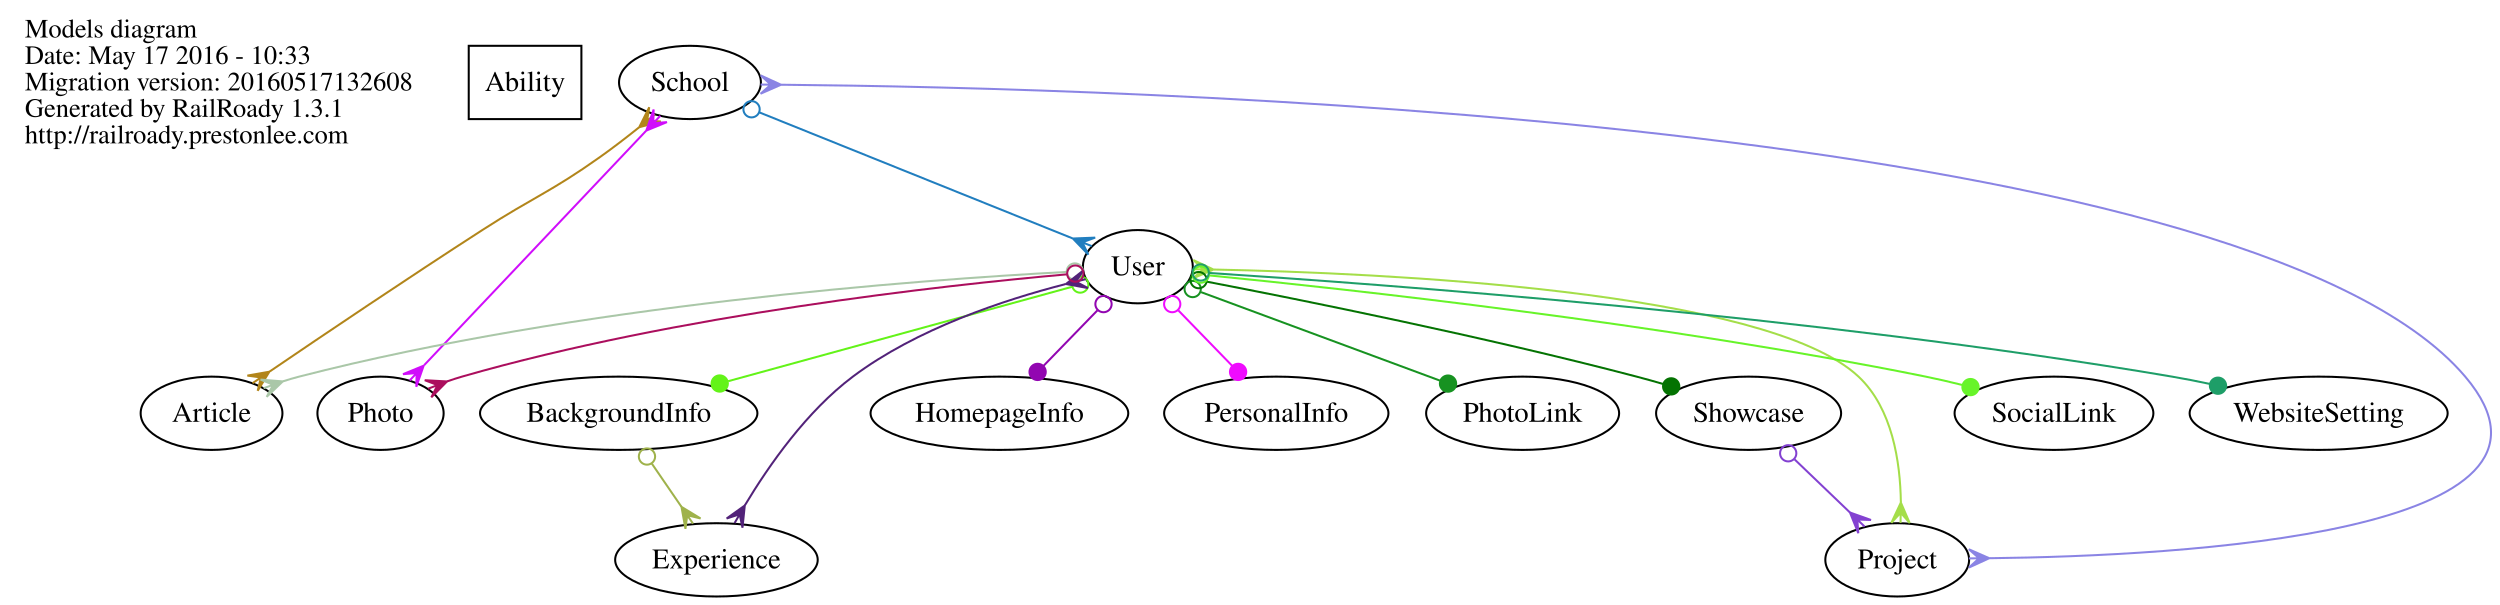
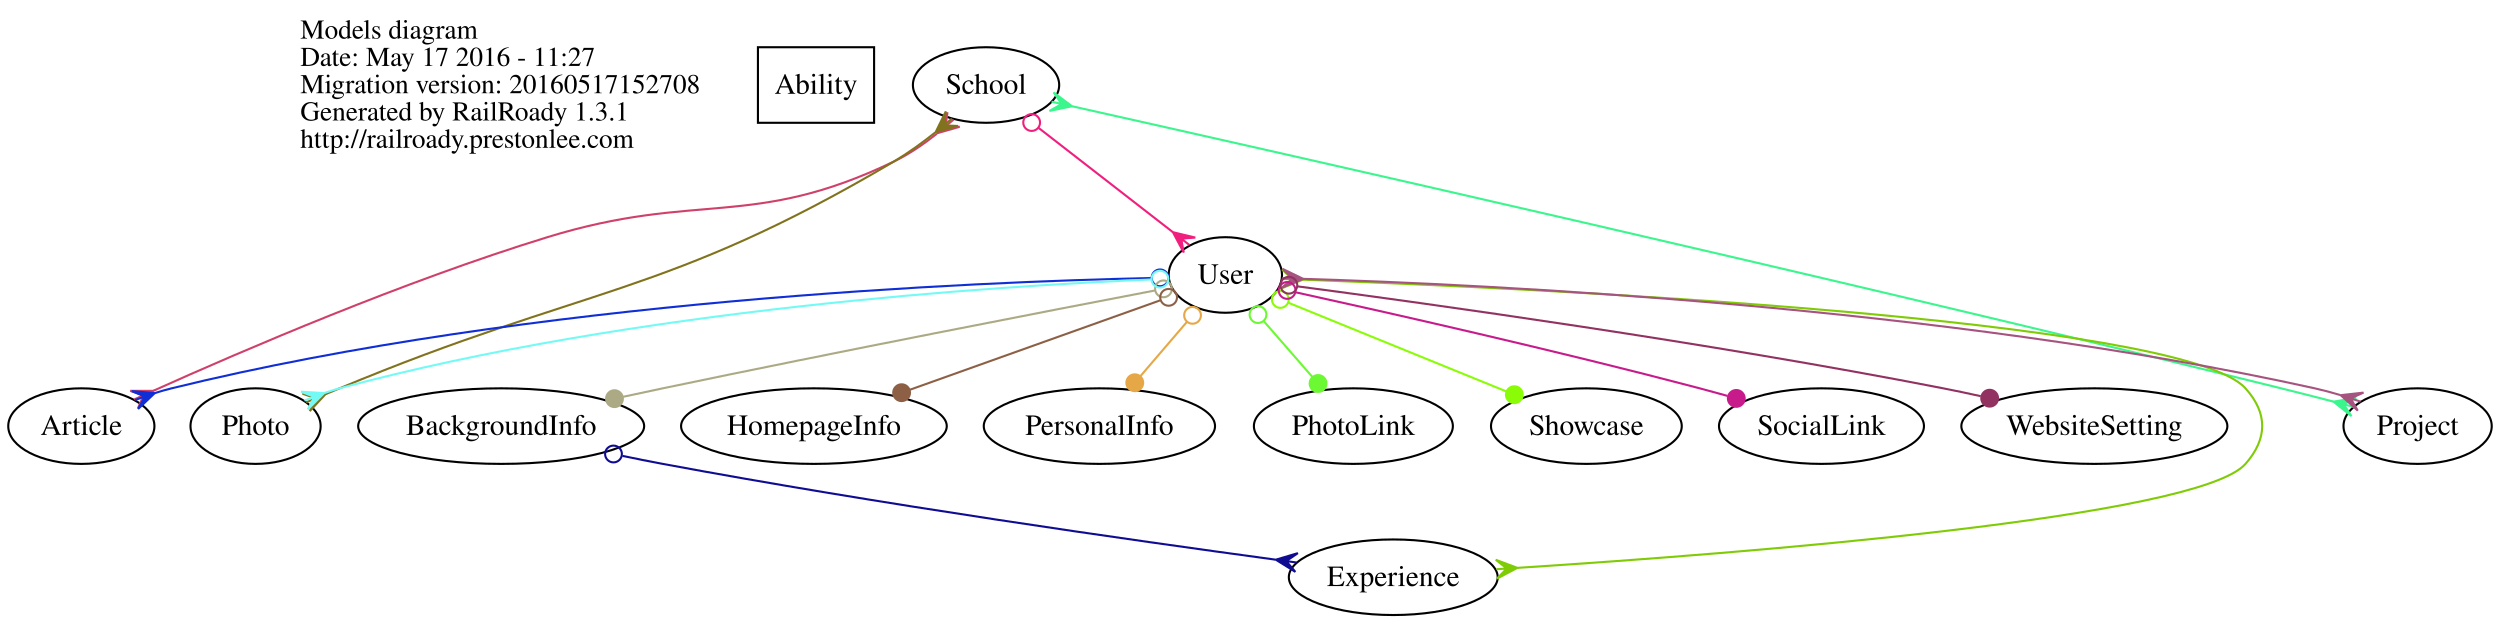
- <svg xmlns="http://www.w3.org/2000/svg" width="1228pt" height="297pt" viewBox="0.00 0.00 1227.55 297.00">
+ <svg xmlns="http://www.w3.org/2000/svg" width="1191pt" height="297pt" viewBox="0.00 0.00 1190.82 297.00">
  <g id="graph0" class="graph" transform="scale(1 1) rotate(0) translate(4 293)">
-     <polygon fill="none" stroke="none" points="-4,4 -4,-293 1223.55,-293 1223.55,4 -4,4" />
+     <polygon fill="none" stroke="none" points="-4,4 -4,-293 1186.82,-293 1186.82,4 -4,4" />
    <g id="node1" class="node">
-       <text text-anchor="start" x="8" y="-274.6" font-family="Times,serif" font-size="13.00">Models diagram</text>
-       <text text-anchor="start" x="8" y="-261.6" font-family="Times,serif" font-size="13.00">Date: May 17 2016 - 10:33</text>
-       <text text-anchor="start" x="8" y="-248.6" font-family="Times,serif" font-size="13.00">Migration version: 20160517132608</text>
-       <text text-anchor="start" x="8" y="-235.6" font-family="Times,serif" font-size="13.00">Generated by RailRoady 1.3.1</text>
-       <text text-anchor="start" x="8" y="-222.6" font-family="Times,serif" font-size="13.00">http://railroady.prestonlee.com</text>
+       <text text-anchor="start" x="138.972" y="-274.6" font-family="Times,serif" font-size="13.00">Models diagram</text>
+       <text text-anchor="start" x="138.972" y="-261.6" font-family="Times,serif" font-size="13.00">Date: May 17 2016 - 11:27</text>
+       <text text-anchor="start" x="138.972" y="-248.6" font-family="Times,serif" font-size="13.00">Migration version: 20160517152708</text>
+       <text text-anchor="start" x="138.972" y="-235.6" font-family="Times,serif" font-size="13.00">Generated by RailRoady 1.3.1</text>
+       <text text-anchor="start" x="138.972" y="-222.6" font-family="Times,serif" font-size="13.00">http://railroady.prestonlee.com</text>
    </g>
    <g id="node2" class="node">
-       <polygon fill="none" stroke="black" points="281.358,-270.5 226.018,-270.5 226.018,-234.5 281.358,-234.5 281.358,-270.5" />
-       <text text-anchor="middle" x="253.688" y="-248.3" font-family="Times,serif" font-size="14.00">Ability</text>
+       <polygon fill="none" stroke="black" points="412.329,-270.5 356.99,-270.5 356.99,-234.5 412.329,-234.5 412.329,-270.5" />
+       <text text-anchor="middle" x="384.66" y="-248.3" font-family="Times,serif" font-size="14.00">Ability</text>
    </g>
    <g id="node3" class="node">
-       <ellipse fill="none" stroke="black" cx="99.688" cy="-90" rx="34.82" ry="18" />
-       <text text-anchor="middle" x="99.688" y="-85.8" font-family="Times,serif" font-size="14.00">Article</text>
+       <ellipse fill="none" stroke="black" cx="34.66" cy="-90" rx="34.82" ry="18" />
+       <text text-anchor="middle" x="34.66" y="-85.8" font-family="Times,serif" font-size="14.00">Article</text>
    </g>
    <g id="node4" class="node">
-       <ellipse fill="none" stroke="black" cx="299.688" cy="-90" rx="68.129" ry="18" />
-       <text text-anchor="middle" x="299.688" y="-85.8" font-family="Times,serif" font-size="14.00">BackgroundInfo</text>
+       <ellipse fill="none" stroke="black" cx="234.66" cy="-90" rx="68.129" ry="18" />
+       <text text-anchor="middle" x="234.66" y="-85.8" font-family="Times,serif" font-size="14.00">BackgroundInfo</text>
    </g>
    <g id="node5" class="node">
-       <ellipse fill="none" stroke="black" cx="347.688" cy="-18" rx="49.753" ry="18" />
-       <text text-anchor="middle" x="347.688" y="-13.8" font-family="Times,serif" font-size="14.00">Experience</text>
+       <ellipse fill="none" stroke="black" cx="659.66" cy="-18" rx="49.753" ry="18" />
+       <text text-anchor="middle" x="659.66" y="-13.8" font-family="Times,serif" font-size="14.00">Experience</text>
    </g>
    <g id="edge1" class="edge">
-       <path fill="none" stroke="#9fb24b" d="M315.953,-65.28C320.622,-58.47 325.729,-51.023 330.455,-44.131" />
-       <ellipse fill="none" stroke="#9fb24b" cx="313.569" cy="-68.756" rx="4" ry="4" />
-       <polygon fill="#9fb24b" stroke="#9fb24b" points="330.52,-44.036 339.887,-38.334 333.348,-39.913 336.175,-35.789 336.175,-35.789 336.175,-35.789 333.348,-39.913 332.464,-33.244 330.52,-44.036 330.52,-44.036" />
+       <path fill="none" stroke="#0f0c92" d="M292.427,-75.814C298.903,-74.464 305.414,-73.164 311.66,-72 414.093,-52.914 534.444,-35.742 603.411,-26.4" />
+       <ellipse fill="none" stroke="#0f0c92" cx="288.179" cy="-76.713" rx="4" ry="4" />
+       <polygon fill="#0f0c92" stroke="#0f0c92" points="603.706,-26.36 614.217,-29.484 608.661,-25.692 613.616,-25.024 613.616,-25.024 613.616,-25.024 608.661,-25.692 613.015,-20.564 603.706,-26.36 603.706,-26.36" />
    </g>
    <g id="node6" class="node">
-       <ellipse fill="none" stroke="black" cx="486.688" cy="-90" rx="63.292" ry="18" />
-       <text text-anchor="middle" x="486.688" y="-85.8" font-family="Times,serif" font-size="14.00">HomepageInfo</text>
+       <ellipse fill="none" stroke="black" cx="383.66" cy="-90" rx="63.292" ry="18" />
+       <text text-anchor="middle" x="383.66" y="-85.8" font-family="Times,serif" font-size="14.00">HomepageInfo</text>
    </g>
    <g id="node7" class="node">
-       <ellipse fill="none" stroke="black" cx="622.688" cy="-90" rx="55.092" ry="18" />
-       <text text-anchor="middle" x="622.688" y="-85.8" font-family="Times,serif" font-size="14.00">PersonalInfo</text>
+       <ellipse fill="none" stroke="black" cx="519.66" cy="-90" rx="55.092" ry="18" />
+       <text text-anchor="middle" x="519.66" y="-85.8" font-family="Times,serif" font-size="14.00">PersonalInfo</text>
    </g>
    <g id="node8" class="node">
-       <ellipse fill="none" stroke="black" cx="182.688" cy="-90" rx="30.997" ry="18" />
-       <text text-anchor="middle" x="182.688" y="-85.8" font-family="Times,serif" font-size="14.00">Photo</text>
+       <ellipse fill="none" stroke="black" cx="117.66" cy="-90" rx="30.997" ry="18" />
+       <text text-anchor="middle" x="117.66" y="-85.8" font-family="Times,serif" font-size="14.00">Photo</text>
    </g>
    <g id="node9" class="node">
-       <ellipse fill="none" stroke="black" cx="743.688" cy="-90" rx="47.4" ry="18" />
-       <text text-anchor="middle" x="743.688" y="-85.8" font-family="Times,serif" font-size="14.00">PhotoLink</text>
+       <ellipse fill="none" stroke="black" cx="640.66" cy="-90" rx="47.4" ry="18" />
+       <text text-anchor="middle" x="640.66" y="-85.8" font-family="Times,serif" font-size="14.00">PhotoLink</text>
    </g>
    <g id="node10" class="node">
-       <ellipse fill="none" stroke="black" cx="927.688" cy="-18" rx="35.313" ry="18" />
-       <text text-anchor="middle" x="927.688" y="-13.8" font-family="Times,serif" font-size="14.00">Project</text>
+       <ellipse fill="none" stroke="black" cx="1147.66" cy="-90" rx="35.313" ry="18" />
+       <text text-anchor="middle" x="1147.66" y="-85.8" font-family="Times,serif" font-size="14.00">Project</text>
    </g>
    <g id="node11" class="node">
-       <ellipse fill="none" stroke="black" cx="334.688" cy="-252.5" rx="34.846" ry="18" />
-       <text text-anchor="middle" x="334.688" y="-248.3" font-family="Times,serif" font-size="14.00">School</text>
+       <ellipse fill="none" stroke="black" cx="465.66" cy="-252.5" rx="34.846" ry="18" />
+       <text text-anchor="middle" x="465.66" y="-248.3" font-family="Times,serif" font-size="14.00">School</text>
    </g>
    <g id="edge4" class="edge">
-       <path fill="none" stroke="#b2851a" d="M309.595,-230.375C303.517,-225.506 296.961,-220.452 290.688,-216 265.946,-198.441 258.188,-196.439 232.688,-180 196.393,-156.602 155.143,-128.808 128.334,-110.581" />
-       <polygon fill="#b2851a" stroke="#b2851a" points="309.762,-230.511 314.673,-240.316 313.639,-233.669 317.515,-236.827 317.515,-236.827 317.515,-236.827 313.639,-233.669 320.358,-233.338 309.762,-230.511 309.762,-230.511" />
-       <polygon fill="#b2851a" stroke="#b2851a" points="128.09,-110.415 122.357,-101.068 123.957,-107.601 119.825,-104.787 119.825,-104.787 119.825,-104.787 123.957,-107.601 117.292,-108.507 128.09,-110.415 128.09,-110.415" />
+       <path fill="none" stroke="#cf406a" d="M442.167,-229.252C435.889,-224.266 428.84,-219.441 421.66,-216 353.971,-183.565 328.409,-202.041 256.66,-180 188.575,-159.085 112.064,-126.242 68.983,-106.844" />
+       <polygon fill="#cf406a" stroke="#cf406a" points="442.556,-229.581 447.287,-239.474 446.374,-232.809 450.192,-236.037 450.192,-236.037 450.192,-236.037 446.374,-232.809 453.097,-232.601 442.556,-229.581 442.556,-229.581" />
+       <polygon fill="#cf406a" stroke="#cf406a" points="68.91,-106.811 61.657,-98.586 64.355,-104.748 59.8,-102.685 59.8,-102.685 59.8,-102.685 64.355,-104.748 57.944,-106.784 68.91,-106.811 68.91,-106.811" />
    </g>
    <g id="edge5" class="edge">
-       <path fill="none" stroke="#d00dfb" d="M313.063,-228.666C284.111,-198.095 233.059,-144.188 204.176,-113.69" />
-       <polygon fill="#d00dfb" stroke="#d00dfb" points="313.237,-228.85 316.846,-239.205 316.675,-232.48 320.113,-236.111 320.113,-236.111 320.113,-236.111 316.675,-232.48 323.381,-233.016 313.237,-228.85 313.237,-228.85" />
-       <polygon fill="#d00dfb" stroke="#d00dfb" points="203.872,-113.369 200.263,-103.014 200.434,-109.739 196.996,-106.108 196.996,-106.108 196.996,-106.108 200.434,-109.739 193.729,-109.203 203.872,-113.369 203.872,-113.369" />
+       <path fill="none" stroke="#81731d" d="M441.393,-229.851C435.209,-224.927 428.399,-219.981 421.66,-216 312.511,-151.519 274.665,-156.794 157.66,-108 155.485,-107.093 153.247,-106.155 150.991,-105.206" />
+       <polygon fill="#81731d" stroke="#81731d" points="441.668,-230.079 446.5,-239.923 445.519,-233.268 449.37,-236.457 449.37,-236.457 449.37,-236.457 445.519,-233.268 452.24,-232.991 441.668,-230.079 441.668,-230.079" />
+       <polygon fill="#81731d" stroke="#81731d" points="150.962,-105.194 143.502,-97.156 146.356,-103.247 141.751,-101.301 141.751,-101.301 141.751,-101.301 146.356,-103.247 139.999,-105.446 150.962,-105.194 150.962,-105.194" />
    </g>
    <g id="edge3" class="edge">
-       <path fill="none" stroke="#8a84e4" d="M379.55,-251.38C542.402,-249.905 1098.48,-235.471 1206.69,-108 1272.1,-30.946 1067.67,-19.895 973.05,-18.803" />
-       <polygon fill="#8a84e4" stroke="#8a84e4" points="379.4,-251.381 369.365,-246.959 374.401,-251.42 369.401,-251.459 369.401,-251.459 369.401,-251.459 374.401,-251.42 369.436,-255.959 379.4,-251.381 379.4,-251.381" />
-       <polygon fill="#8a84e4" stroke="#8a84e4" points="972.891,-18.802 962.929,-14.22 967.891,-18.761 962.892,-18.72 962.892,-18.72 962.892,-18.72 967.891,-18.761 962.855,-23.22 972.891,-18.802 972.891,-18.802" />
+       <path fill="none" stroke="#3af68c" d="M506.791,-242.341C606.024,-220.157 866.368,-161.426 1082.66,-108 1090.71,-106.011 1099.3,-103.816 1107.51,-101.683" />
+       <polygon fill="#3af68c" stroke="#3af68c" points="506.63,-242.377 495.889,-240.166 501.75,-243.468 496.87,-244.558 496.87,-244.558 496.87,-244.558 501.75,-243.468 497.851,-248.949 506.63,-242.377 506.63,-242.377" />
+       <polygon fill="#3af68c" stroke="#3af68c" points="1107.61,-101.659 1118.42,-103.482 1112.44,-100.394 1117.28,-99.129 1117.28,-99.129 1117.28,-99.129 1112.44,-100.394 1116.14,-94.775 1107.61,-101.659 1107.61,-101.659" />
    </g>
    <g id="node14" class="node">
-       <ellipse fill="none" stroke="black" cx="554.688" cy="-162" rx="27" ry="18" />
-       <text text-anchor="middle" x="554.688" y="-157.8" font-family="Times,serif" font-size="14.00">User</text>
+       <ellipse fill="none" stroke="black" cx="579.66" cy="-162" rx="27" ry="18" />
+       <text text-anchor="middle" x="579.66" y="-157.8" font-family="Times,serif" font-size="14.00">User</text>
    </g>
    <g id="edge2" class="edge">
-       <path fill="none" stroke="#217ebf" d="M368.755,-237.796C410.715,-220.916 481.464,-192.456 522.529,-175.937" />
-       <ellipse fill="none" stroke="#217ebf" cx="364.936" cy="-239.332" rx="4" ry="4" />
-       <polygon fill="#217ebf" stroke="#217ebf" points="522.77,-175.84 533.727,-176.282 527.409,-173.973 532.048,-172.107 532.048,-172.107 532.048,-172.107 527.409,-173.973 530.368,-167.932 522.77,-175.84 522.77,-175.84" />
+       <path fill="none" stroke="#f01e7d" d="M490.677,-232.079C509.672,-217.332 535.674,-197.146 554.664,-182.404" />
+       <ellipse fill="none" stroke="#f01e7d" cx="487.389" cy="-234.631" rx="4" ry="4" />
+       <polygon fill="#f01e7d" stroke="#f01e7d" points="554.69,-182.385 565.348,-179.807 558.639,-179.318 562.589,-176.252 562.589,-176.252 562.589,-176.252 558.639,-179.318 559.829,-172.698 554.69,-182.385 554.69,-182.385" />
    </g>
    <g id="node12" class="node">
-       <ellipse fill="none" stroke="black" cx="854.688" cy="-90" rx="45.444" ry="18" />
-       <text text-anchor="middle" x="854.688" y="-85.8" font-family="Times,serif" font-size="14.00">Showcase</text>
+       <ellipse fill="none" stroke="black" cx="751.66" cy="-90" rx="45.444" ry="18" />
+       <text text-anchor="middle" x="751.66" y="-85.8" font-family="Times,serif" font-size="14.00">Showcase</text>
+     </g>
+     <g id="node13" class="node">
+       <ellipse fill="none" stroke="black" cx="863.66" cy="-90" rx="48.827" ry="18" />
+       <text text-anchor="middle" x="863.66" y="-85.8" font-family="Times,serif" font-size="14.00">SocialLink</text>
    </g>
    <g id="edge6" class="edge">
-       <path fill="none" stroke="#8341d1" d="M877.208,-67.405C885.84,-59.128 895.7,-49.673 904.401,-41.329" />
-       <ellipse fill="none" stroke="#8341d1" cx="874.14" cy="-70.347" rx="4" ry="4" />
-       <polygon fill="#8341d1" stroke="#8341d1" points="904.472,-41.261 914.805,-37.588 908.081,-37.801 911.69,-34.34 911.69,-34.34 911.69,-34.34 908.081,-37.801 908.576,-31.092 904.472,-41.261 904.472,-41.261" />
-     </g>
-     <g id="node13" class="node">
-       <ellipse fill="none" stroke="black" cx="1004.69" cy="-90" rx="48.827" ry="18" />
-       <text text-anchor="middle" x="1004.69" y="-85.8" font-family="Times,serif" font-size="14.00">SocialLink</text>
+       <path fill="none" stroke="#0f2ed5" d="M544.504,-160.545C461.85,-158.776 249.217,-150.136 77.659,-108 75.046,-107.358 72.379,-106.592 69.717,-105.747" />
+       <ellipse fill="none" stroke="#0f2ed5" cx="548.553" cy="-160.625" rx="4" ry="4" />
+       <polygon fill="#0f2ed5" stroke="#0f2ed5" points="69.647,-105.722 61.7,-98.165 64.928,-104.067 60.211,-102.411 60.211,-102.411 60.211,-102.411 64.928,-104.067 58.721,-106.658 69.647,-105.722 69.647,-105.722" />
    </g>
    <g id="edge7" class="edge">
-       <path fill="none" stroke="#aac7a8" d="M519.464,-159.417C447.582,-155.546 279.252,-143.193 142.688,-108 140.081,-107.328 137.42,-106.541 134.762,-105.68" />
-       <ellipse fill="none" stroke="#aac7a8" cx="523.748" cy="-159.64" rx="4" ry="4" />
-       <polygon fill="#aac7a8" stroke="#aac7a8" points="134.689,-105.654 126.767,-98.071 129.976,-103.983 125.264,-102.312 125.264,-102.312 125.264,-102.312 129.976,-103.983 123.76,-106.553 134.689,-105.654 134.689,-105.654" />
+       <path fill="none" stroke="#acaa84" d="M546.104,-154.61C495.305,-144.882 395.872,-125.621 311.66,-108 305.535,-106.719 299.144,-105.353 292.775,-103.974" />
+       <ellipse fill="none" stroke="#acaa84" cx="550.196" cy="-155.393" rx="4" ry="4" />
+       <ellipse fill="#acaa84" stroke="#acaa84" cx="288.651" cy="-103.076" rx="4" ry="4" />
    </g>
    <g id="edge8" class="edge">
-       <path fill="none" stroke="#63f318" d="M522.311,-152.112C479.79,-140.44 404.549,-119.785 353.425,-105.751" />
-       <ellipse fill="none" stroke="#63f318" cx="526.38" cy="-153.229" rx="4" ry="4" />
-       <ellipse fill="#63f318" stroke="#63f318" cx="349.293" cy="-104.617" rx="4" ry="4" />
+       <path fill="none" stroke="#7fcb06" d="M616.699,-159.751C725.067,-155.719 1035.77,-141.326 1065.66,-108 1076.34,-96.089 1076.22,-84.024 1065.66,-72 1043.14,-46.352 825.905,-29.357 718.785,-22.468" />
+       <polygon fill="#7fcb06" stroke="#7fcb06" points="616.557,-159.756 606.4,-155.623 611.561,-159.938 606.564,-160.12 606.564,-160.12 606.564,-160.12 611.561,-159.938 606.728,-164.617 616.557,-159.756 616.557,-159.756" />
+       <polygon fill="#7fcb06" stroke="#7fcb06" points="718.752,-22.466 709.057,-17.342 713.762,-22.149 708.772,-21.833 708.772,-21.833 708.772,-21.833 713.762,-22.149 708.487,-26.323 718.752,-22.466 718.752,-22.466" />
    </g>
    <g id="edge9" class="edge">
-       <path fill="none" stroke="#522279" d="M519.032,-153.411C488.991,-145.709 446.021,-131.51 414.688,-108 392.118,-91.066 373.513,-64.527 361.683,-44.831" />
-       <polygon fill="#522279" stroke="#522279" points="519.365,-153.492 528.009,-160.24 524.221,-154.68 529.078,-155.869 529.078,-155.869 529.078,-155.869 524.221,-154.68 530.148,-151.497 519.365,-153.492 519.365,-153.492" />
-       <polygon fill="#522279" stroke="#522279" points="361.607,-44.7 360.475,-33.793 359.096,-40.377 356.584,-36.054 356.584,-36.054 356.584,-36.054 359.096,-40.377 352.693,-38.314 361.607,-44.7 361.607,-44.7" />
+       <path fill="none" stroke="#8d6046" d="M548.554,-149.891C516.416,-138.413 465.918,-120.378 429.267,-107.288" />
+       <ellipse fill="none" stroke="#8d6046" cx="552.639" cy="-151.35" rx="4" ry="4" />
+       <ellipse fill="#8d6046" stroke="#8d6046" cx="425.435" cy="-105.92" rx="4" ry="4" />
    </g>
    <g id="edge10" class="edge">
-       <path fill="none" stroke="#9206b1" d="M534.847,-140.576C526.528,-132.012 516.832,-122.031 508.33,-113.278" />
-       <ellipse fill="none" stroke="#9206b1" cx="537.811" cy="-143.627" rx="4" ry="4" />
-       <ellipse fill="#9206b1" stroke="#9206b1" cx="505.453" cy="-110.317" rx="4" ry="4" />
+       <path fill="none" stroke="#e6a847" d="M561.389,-139.684C554.358,-131.482 546.307,-122.089 539.165,-113.756" />
+       <ellipse fill="none" stroke="#e6a847" cx="564.037" cy="-142.774" rx="4" ry="4" />
+       <ellipse fill="#e6a847" stroke="#e6a847" cx="536.515" cy="-110.665" rx="4" ry="4" />
+     </g>
+     <g id="edge16" class="edge">
+       <path fill="none" stroke="#74faf4" d="M544.491,-159.861C471.288,-156.779 297.699,-145.765 157.66,-108 155.324,-107.37 152.945,-106.631 150.572,-105.821" />
+       <ellipse fill="none" stroke="#74faf4" cx="548.503" cy="-160.022" rx="4" ry="4" />
+       <polygon fill="#74faf4" stroke="#74faf4" points="150.316,-105.724 142.559,-97.972 145.64,-103.952 140.965,-102.18 140.965,-102.18 140.965,-102.18 145.64,-103.952 139.37,-106.388 150.316,-105.724 150.316,-105.724" />
    </g>
    <g id="edge11" class="edge">
-       <path fill="none" stroke="#ef0bfe" d="M574.529,-140.576C582.848,-132.012 592.543,-122.031 601.046,-113.278" />
-       <ellipse fill="none" stroke="#ef0bfe" cx="571.565" cy="-143.627" rx="4" ry="4" />
-       <ellipse fill="#ef0bfe" stroke="#ef0bfe" cx="603.923" cy="-110.317" rx="4" ry="4" />
+       <path fill="none" stroke="#6df834" d="M598.015,-139.937C605.283,-131.596 613.651,-121.993 621.039,-113.515" />
+       <ellipse fill="none" stroke="#6df834" cx="595.224" cy="-143.139" rx="4" ry="4" />
+       <ellipse fill="#6df834" stroke="#6df834" cx="623.836" cy="-110.306" rx="4" ry="4" />
    </g>
-     <g id="edge17" class="edge">
-       <path fill="none" stroke="#ab0e5d" d="M519.793,-158.244C458.628,-152.794 328.497,-138.436 222.688,-108 220.277,-107.306 217.817,-106.506 215.362,-105.639" />
-       <ellipse fill="none" stroke="#ab0e5d" cx="523.971" cy="-158.607" rx="4" ry="4" />
-       <polygon fill="#ab0e5d" stroke="#ab0e5d" points="215.362,-105.639 207.649,-97.844 210.697,-103.841 206.031,-102.044 206.031,-102.044 206.031,-102.044 210.697,-103.841 204.413,-106.243 215.362,-105.639 215.362,-105.639" />
+     <g id="edge13" class="edge">
+       <path fill="none" stroke="#a7537f" d="M616.784,-160.156C702.614,-157.567 921.025,-147.323 1098.66,-108 1102.6,-107.127 1106.67,-106.039 1110.69,-104.837" />
+       <polygon fill="#a7537f" stroke="#a7537f" points="616.745,-160.157 606.621,-155.943 611.747,-160.299 606.749,-160.441 606.749,-160.441 606.749,-160.441 611.747,-160.299 606.877,-164.939 616.745,-160.157 616.745,-160.157" />
+       <polygon fill="#a7537f" stroke="#a7537f" points="1110.99,-104.739 1121.89,-105.956 1115.75,-103.206 1120.51,-101.673 1120.51,-101.673 1120.51,-101.673 1115.75,-103.206 1119.13,-97.39 1110.99,-104.739 1110.99,-104.739" />
    </g>
    <g id="edge12" class="edge">
-       <path fill="none" stroke="#179221" d="M585.727,-149.504C617.77,-137.636 667.91,-119.066 703.084,-106.038" />
-       <ellipse fill="none" stroke="#179221" cx="581.614" cy="-151.027" rx="4" ry="4" />
-       <ellipse fill="#179221" stroke="#179221" cx="707.042" cy="-104.572" rx="4" ry="4" />
+       <path fill="none" stroke="#8bfc07" d="M609.691,-148.778C638.489,-137.058 682.088,-119.314 713.369,-106.583" />
+       <ellipse fill="none" stroke="#8bfc07" cx="605.85" cy="-150.341" rx="4" ry="4" />
+       <ellipse fill="#8bfc07" stroke="#8bfc07" cx="717.335" cy="-104.969" rx="4" ry="4" />
    </g>
    <g id="edge14" class="edge">
-       <path fill="none" stroke="#a4de49" d="M592.156,-160.6C673.689,-158.932 863.515,-150.468 908.688,-108 925.276,-92.405 929.209,-66.167 929.479,-46.209" />
-       <polygon fill="#a4de49" stroke="#a4de49" points="591.851,-160.606 581.771,-156.287 586.851,-160.696 581.852,-160.786 581.852,-160.786 581.852,-160.786 586.851,-160.696 581.933,-165.286 591.851,-160.606 591.851,-160.606" />
-       <polygon fill="#a4de49" stroke="#a4de49" points="929.478,-46.154 933.821,-36.084 929.4,-41.154 929.321,-36.155 929.321,-36.155 929.321,-36.155 929.4,-41.154 924.822,-36.226 929.478,-46.154 929.478,-46.154" />
+       <path fill="none" stroke="#c71b8c" d="M613.016,-153.777C657.234,-144.066 737.607,-125.938 805.66,-108 809.972,-106.863 814.451,-105.635 818.922,-104.378" />
+       <ellipse fill="none" stroke="#c71b8c" cx="609.099" cy="-154.635" rx="4" ry="4" />
+       <ellipse fill="#c71b8c" stroke="#c71b8c" cx="823.079" cy="-103.193" rx="4" ry="4" />
    </g>
-     <g id="edge13" class="edge">
-       <path fill="none" stroke="#047302" d="M588.712,-154.609C636.229,-145.464 725.03,-127.574 799.688,-108 803.917,-106.891 808.308,-105.665 812.68,-104.393" />
-       <ellipse fill="none" stroke="#047302" cx="584.541" cy="-155.408" rx="4" ry="4" />
-       <ellipse fill="#047302" stroke="#047302" cx="816.658" cy="-103.211" rx="4" ry="4" />
+     <g id="node15" class="node">
+       <ellipse fill="none" stroke="black" cx="993.66" cy="-90" rx="63.371" ry="18" />
+       <text text-anchor="middle" x="993.66" y="-85.8" font-family="Times,serif" font-size="14.00">WebsiteSetting</text>
    </g>
    <g id="edge15" class="edge">
-       <path fill="none" stroke="#67f429" d="M589.908,-157.696C658.212,-150.953 813.254,-134.013 941.688,-108 947.489,-106.825 953.547,-105.421 959.515,-103.932" />
-       <ellipse fill="none" stroke="#67f429" cx="585.61" cy="-158.116" rx="4" ry="4" />
-       <ellipse fill="#67f429" stroke="#67f429" cx="963.69" cy="-102.857" rx="4" ry="4" />
-     </g>
-     <g id="node15" class="node">
-       <ellipse fill="none" stroke="black" cx="1134.69" cy="-90" rx="63.371" ry="18" />
-       <text text-anchor="middle" x="1134.69" y="-85.8" font-family="Times,serif" font-size="14.00">WebsiteSetting</text>
-     </g>
-     <g id="edge16" class="edge">
-       <path fill="none" stroke="#1e9e68" d="M589.611,-158.902C672.278,-153.599 886.245,-137.908 1062.69,-108 1068.74,-106.974 1075.05,-105.738 1081.3,-104.406" />
-       <ellipse fill="none" stroke="#1e9e68" cx="585.557" cy="-159.159" rx="4" ry="4" />
-       <ellipse fill="#1e9e68" stroke="#1e9e68" cx="1085.25" cy="-103.536" rx="4" ry="4" />
+       <path fill="none" stroke="#913260" d="M614.199,-156.556C676.087,-148.392 809.862,-129.826 921.66,-108 927.466,-106.866 933.514,-105.59 939.529,-104.26" />
+       <ellipse fill="none" stroke="#913260" cx="609.92" cy="-157.118" rx="4" ry="4" />
+       <ellipse fill="#913260" stroke="#913260" cx="943.782" cy="-103.3" rx="4" ry="4" />
    </g>
  </g>
</svg>
